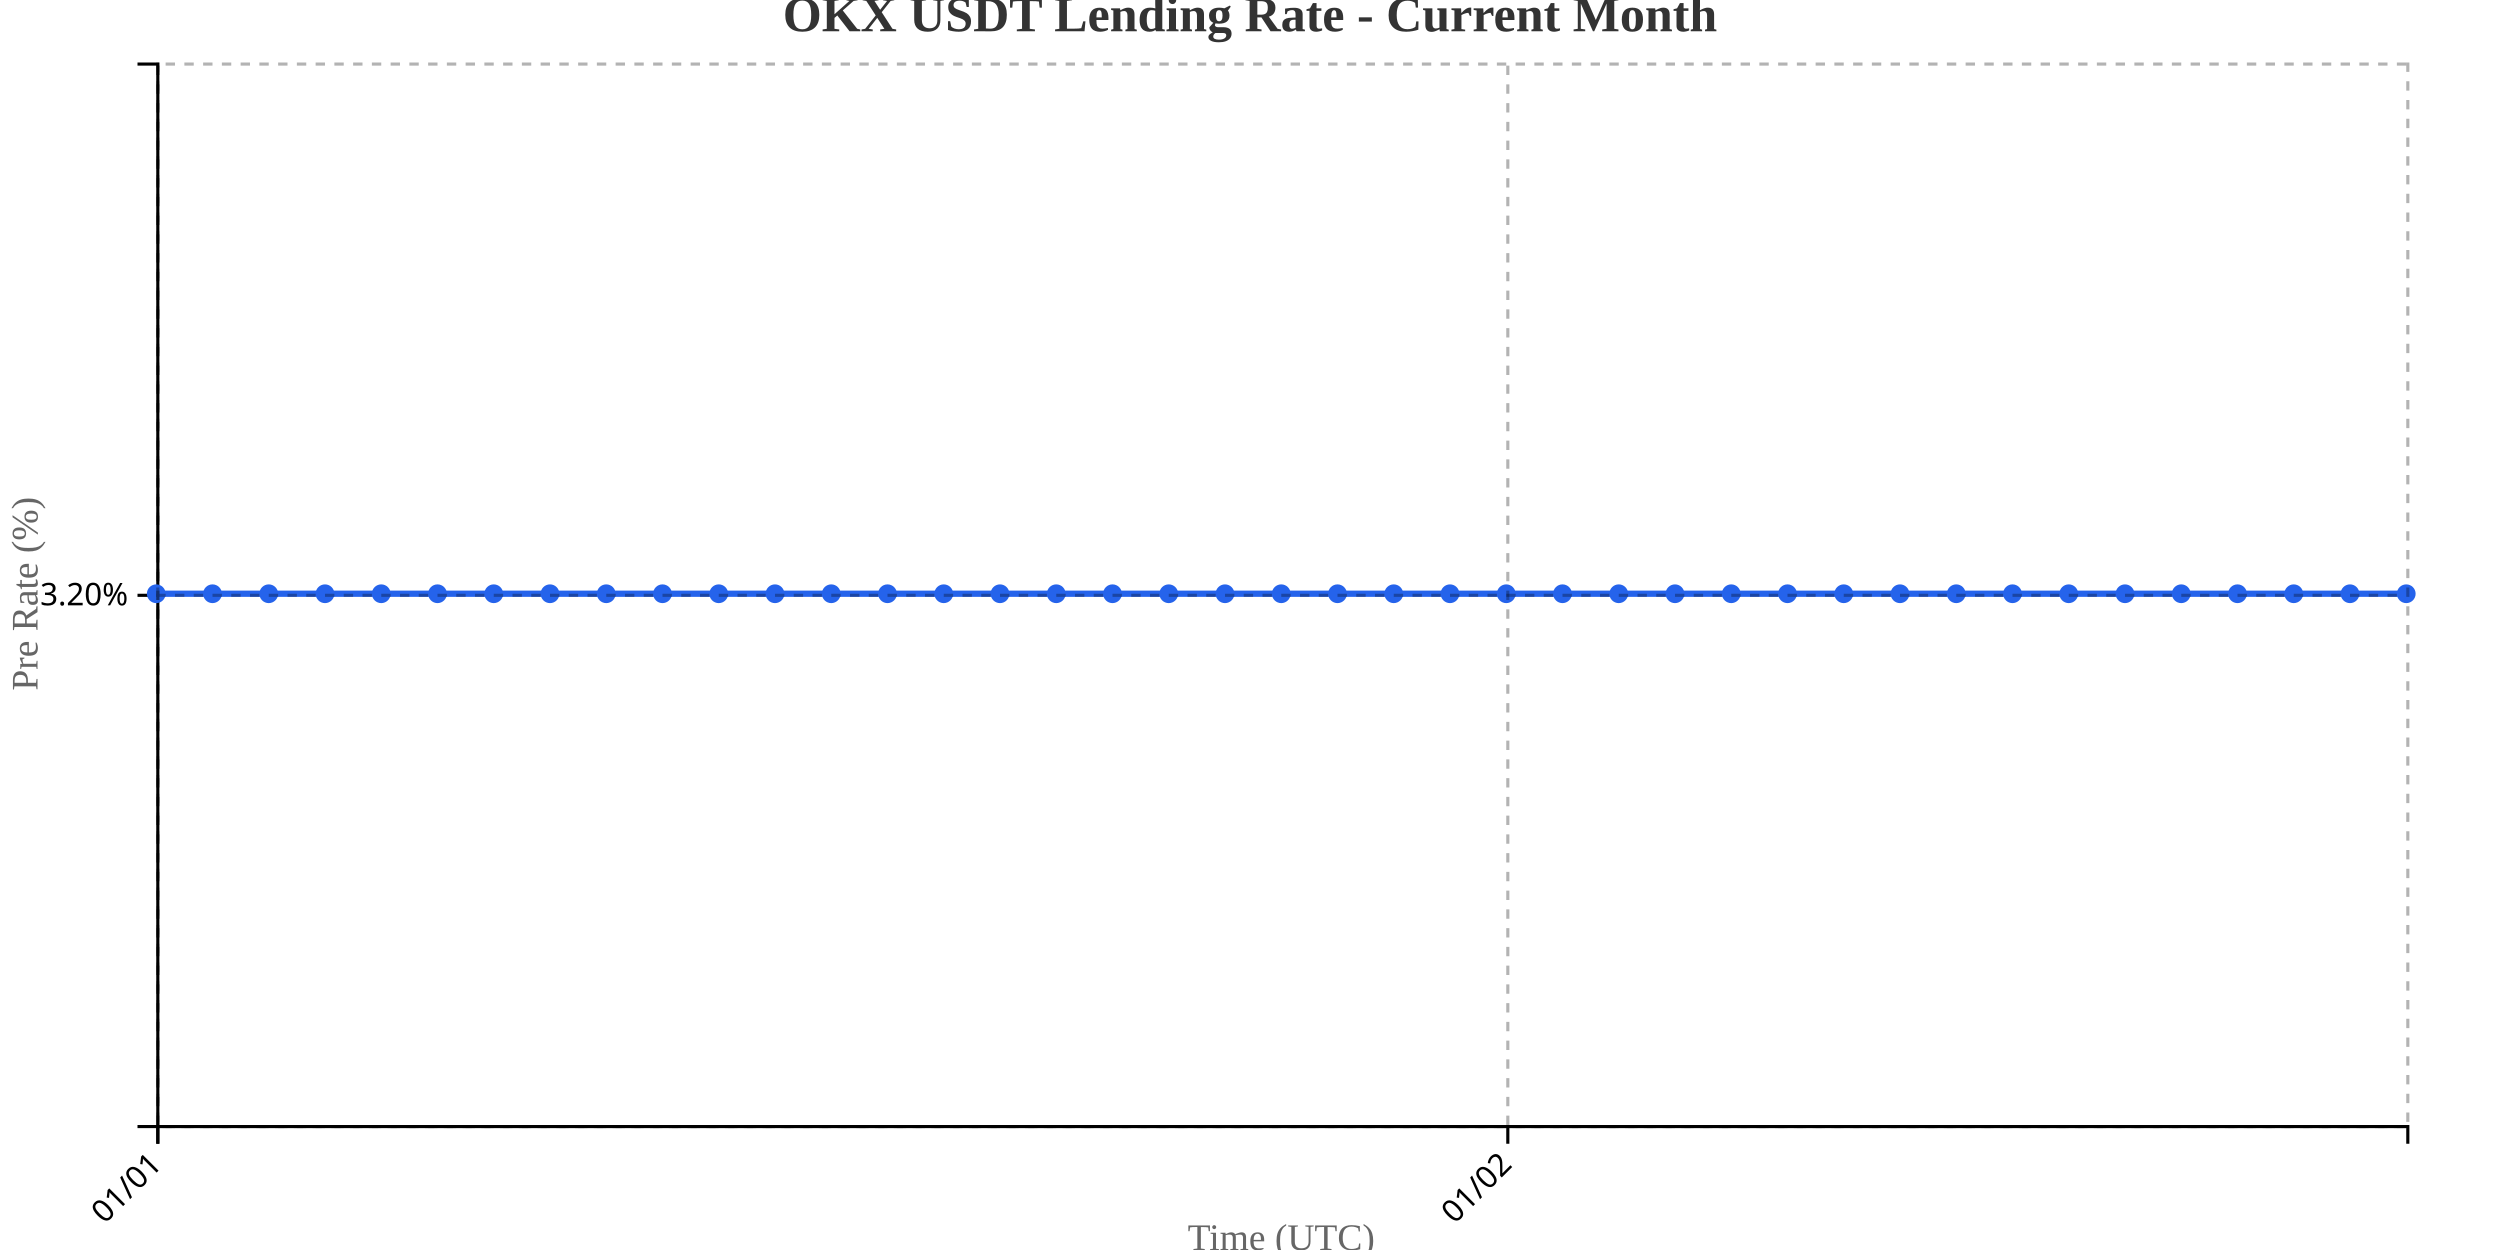
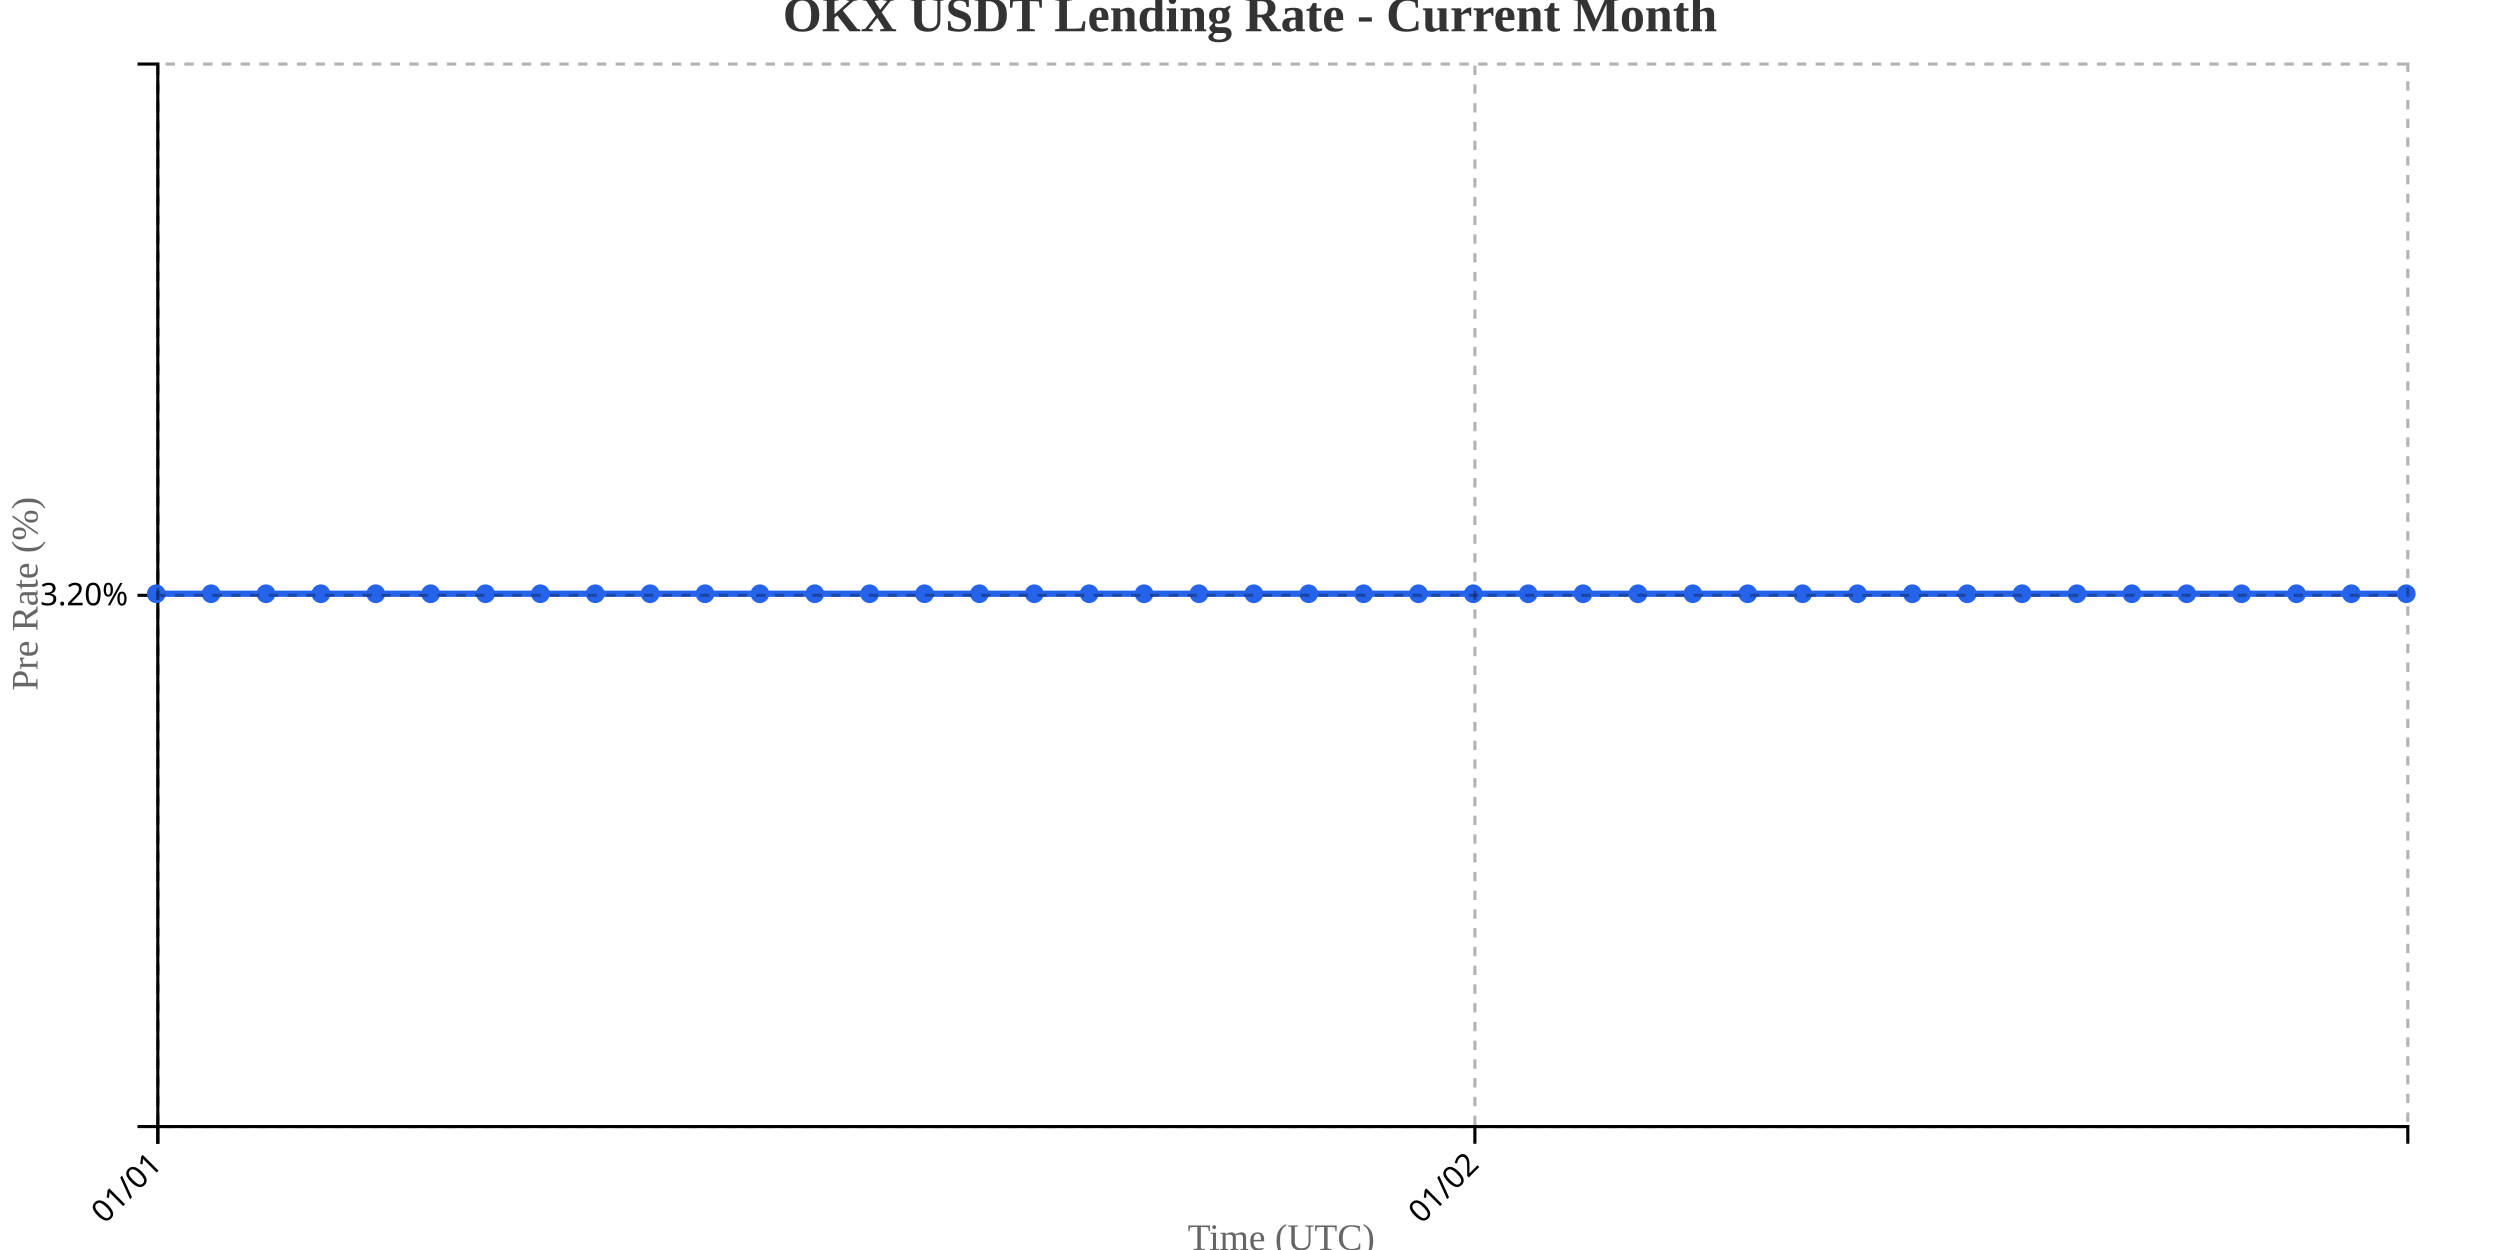
<svg xmlns="http://www.w3.org/2000/svg" width="800" height="400">
  <g transform="translate(50,20)">
    <g transform="translate(0,340)" fill="none" font-size="10" font-family="sans-serif" text-anchor="middle">
      <path class="domain" stroke="currentColor" d="M0.5,6V0.5H720.5V6" />
      <g class="tick" opacity="1" transform="translate(0.5,0)">
        <line stroke="currentColor" y2="6" />
        <text fill="currentColor" y="9" dy=".15em" style="text-anchor: end;" dx="-.8em" transform="rotate(-45)">01/01</text>
      </g>
-       <g class="tick" opacity="1" transform="translate(432.5,0)">
+       <g class="tick" opacity="1" transform="translate(421.9634,0)">
        <line stroke="currentColor" y2="6" />
        <text fill="currentColor" y="9" dy=".15em" style="text-anchor: end;" dx="-.8em" transform="rotate(-45)">01/02</text>
      </g>
    </g>
    <g fill="none" font-size="10" font-family="sans-serif" text-anchor="end">
      <path class="domain" stroke="currentColor" d="M-6,340.5H0.5V0.5H-6" />
      <g class="tick" opacity="1" transform="translate(0,170.5)">
        <line stroke="currentColor" x2="-6" />
        <text fill="currentColor" x="-9" dy="0.32em">3.20%</text>
      </g>
    </g>
    <text transform="rotate(-90)" y="-50" x="-170" dy="1em" style="text-anchor: middle; font-size: 12px; fill: #666;">Pre Rate (%)</text>
    <text transform="translate(360, 380)" style="text-anchor: middle; font-size: 12px; fill: #666;">Time (UTC)</text>
-     <path fill="none" stroke="#2563eb" stroke-width="2" d="M0,170C6,170,12,170,18,170C24,170,30,170,36,170C42,170,48,170,54,170C60,170,66,170,72,170C78,170,84,170,90,170C96,170,102,170,108,170C114,170,120,170,126,170C132,170,138,170,144,170C150,170,156,170,162,170C168,170,174,170,180,170C186,170,192,170,198,170C204,170,210,170,216,170C222,170,228,170,234,170C240,170,246,170,252,170C258,170,264,170,270,170C276,170,282,170,288,170C294,170,300,170,306,170C312,170,318,170,324,170C330,170,336,170,342,170C348,170,354,170,360,170C366,170,372,170,378,170C384,170,390,170,396,170C402,170,408,170,414,170C420,170,426,170,432,170C438,170,444,170,450,170C456,170,462,170,468,170C474,170,480,170,486,170C492,170,498,170,504,170C510,170,516,170,522,170C528,170,534,170,540,170C546,170,552,170,558,170C564,170,570,170,576,170C582,170,588,170,594,170C600,170,606,170,612,170C618,170,624,170,630,170C636,170,642,170,648,170C654,170,660,170,666,170C672,170,678,170,684,170C690,170,696,170,702,170C708,170,714,170,720,170" />
+     <path fill="none" stroke="#2563eb" stroke-width="2" d="M0,170C5.854,170,11.707,170,17.561,170C23.415,170,29.268,170,35.122,170C40.976,170,46.829,170,52.683,170C58.537,170,64.39,170,70.244,170C76.098,170,81.951,170,87.805,170C93.659,170,99.512,170,105.366,170C111.22,170,117.073,170,122.927,170C128.78,170,134.634,170,140.488,170C146.341,170,152.195,170,158.049,170C163.902,170,169.756,170,175.61,170C181.463,170,187.317,170,193.171,170C199.024,170,204.878,170,210.732,170C216.585,170,222.439,170,228.293,170C234.146,170,240,170,245.854,170C251.707,170,257.561,170,263.415,170C269.268,170,275.122,170,280.976,170C286.829,170,292.683,170,298.537,170C304.39,170,310.244,170,316.098,170C321.951,170,327.805,170,333.659,170C339.512,170,345.366,170,351.22,170C357.073,170,362.927,170,368.78,170C374.634,170,380.488,170,386.341,170C392.195,170,398.049,170,403.902,170C409.756,170,415.61,170,421.463,170C427.317,170,433.171,170,439.024,170C444.878,170,450.732,170,456.585,170C462.439,170,468.293,170,474.146,170C480,170,485.854,170,491.707,170C497.561,170,503.415,170,509.268,170C515.122,170,520.976,170,526.829,170C532.683,170,538.537,170,544.39,170C550.244,170,556.098,170,561.951,170C567.805,170,573.659,170,579.512,170C585.366,170,591.22,170,597.073,170C602.927,170,608.78,170,614.634,170C620.488,170,626.341,170,632.195,170C638.049,170,643.902,170,649.756,170C655.61,170,661.463,170,667.317,170C673.171,170,679.024,170,684.878,170C690.732,170,696.585,170,702.439,170C708.293,170,714.146,170,720,170" />
    <circle class="dot" cx="0" cy="170" r="3" fill="#2563eb" />
-     <circle class="dot" cx="18" cy="170" r="3" fill="#2563eb" />
-     <circle class="dot" cx="36" cy="170" r="3" fill="#2563eb" />
-     <circle class="dot" cx="54" cy="170" r="3" fill="#2563eb" />
-     <circle class="dot" cx="72" cy="170" r="3" fill="#2563eb" />
-     <circle class="dot" cx="90" cy="170" r="3" fill="#2563eb" />
-     <circle class="dot" cx="108" cy="170" r="3" fill="#2563eb" />
-     <circle class="dot" cx="126" cy="170" r="3" fill="#2563eb" />
-     <circle class="dot" cx="144" cy="170" r="3" fill="#2563eb" />
-     <circle class="dot" cx="162" cy="170" r="3" fill="#2563eb" />
-     <circle class="dot" cx="180" cy="170" r="3" fill="#2563eb" />
-     <circle class="dot" cx="198" cy="170" r="3" fill="#2563eb" />
-     <circle class="dot" cx="216" cy="170" r="3" fill="#2563eb" />
-     <circle class="dot" cx="234" cy="170" r="3" fill="#2563eb" />
-     <circle class="dot" cx="252" cy="170" r="3" fill="#2563eb" />
-     <circle class="dot" cx="270" cy="170" r="3" fill="#2563eb" />
-     <circle class="dot" cx="288" cy="170" r="3" fill="#2563eb" />
-     <circle class="dot" cx="306" cy="170" r="3" fill="#2563eb" />
-     <circle class="dot" cx="324" cy="170" r="3" fill="#2563eb" />
-     <circle class="dot" cx="342" cy="170" r="3" fill="#2563eb" />
-     <circle class="dot" cx="360" cy="170" r="3" fill="#2563eb" />
-     <circle class="dot" cx="378" cy="170" r="3" fill="#2563eb" />
-     <circle class="dot" cx="396" cy="170" r="3" fill="#2563eb" />
-     <circle class="dot" cx="414" cy="170" r="3" fill="#2563eb" />
-     <circle class="dot" cx="432" cy="170" r="3" fill="#2563eb" />
-     <circle class="dot" cx="450" cy="170" r="3" fill="#2563eb" />
-     <circle class="dot" cx="468" cy="170" r="3" fill="#2563eb" />
-     <circle class="dot" cx="486" cy="170" r="3" fill="#2563eb" />
-     <circle class="dot" cx="504" cy="170" r="3" fill="#2563eb" />
-     <circle class="dot" cx="522" cy="170" r="3" fill="#2563eb" />
-     <circle class="dot" cx="540" cy="170" r="3" fill="#2563eb" />
-     <circle class="dot" cx="558" cy="170" r="3" fill="#2563eb" />
-     <circle class="dot" cx="576" cy="170" r="3" fill="#2563eb" />
-     <circle class="dot" cx="594" cy="170" r="3" fill="#2563eb" />
-     <circle class="dot" cx="612" cy="170" r="3" fill="#2563eb" />
-     <circle class="dot" cx="630" cy="170" r="3" fill="#2563eb" />
-     <circle class="dot" cx="648" cy="170" r="3" fill="#2563eb" />
-     <circle class="dot" cx="666" cy="170" r="3" fill="#2563eb" />
-     <circle class="dot" cx="684" cy="170" r="3" fill="#2563eb" />
-     <circle class="dot" cx="702" cy="170" r="3" fill="#2563eb" />
+     <circle class="dot" cx="17.561" cy="170" r="3" fill="#2563eb" />
+     <circle class="dot" cx="35.122" cy="170" r="3" fill="#2563eb" />
+     <circle class="dot" cx="52.683" cy="170" r="3" fill="#2563eb" />
+     <circle class="dot" cx="70.244" cy="170" r="3" fill="#2563eb" />
+     <circle class="dot" cx="87.805" cy="170" r="3" fill="#2563eb" />
+     <circle class="dot" cx="105.366" cy="170" r="3" fill="#2563eb" />
+     <circle class="dot" cx="122.927" cy="170" r="3" fill="#2563eb" />
+     <circle class="dot" cx="140.488" cy="170" r="3" fill="#2563eb" />
+     <circle class="dot" cx="158.049" cy="170" r="3" fill="#2563eb" />
+     <circle class="dot" cx="175.61" cy="170" r="3" fill="#2563eb" />
+     <circle class="dot" cx="193.171" cy="170" r="3" fill="#2563eb" />
+     <circle class="dot" cx="210.732" cy="170" r="3" fill="#2563eb" />
+     <circle class="dot" cx="228.293" cy="170" r="3" fill="#2563eb" />
+     <circle class="dot" cx="245.854" cy="170" r="3" fill="#2563eb" />
+     <circle class="dot" cx="263.415" cy="170" r="3" fill="#2563eb" />
+     <circle class="dot" cx="280.976" cy="170" r="3" fill="#2563eb" />
+     <circle class="dot" cx="298.537" cy="170" r="3" fill="#2563eb" />
+     <circle class="dot" cx="316.098" cy="170" r="3" fill="#2563eb" />
+     <circle class="dot" cx="333.659" cy="170" r="3" fill="#2563eb" />
+     <circle class="dot" cx="351.22" cy="170" r="3" fill="#2563eb" />
+     <circle class="dot" cx="368.78" cy="170" r="3" fill="#2563eb" />
+     <circle class="dot" cx="386.341" cy="170" r="3" fill="#2563eb" />
+     <circle class="dot" cx="403.902" cy="170" r="3" fill="#2563eb" />
+     <circle class="dot" cx="421.463" cy="170" r="3" fill="#2563eb" />
+     <circle class="dot" cx="439.024" cy="170" r="3" fill="#2563eb" />
+     <circle class="dot" cx="456.585" cy="170" r="3" fill="#2563eb" />
+     <circle class="dot" cx="474.146" cy="170" r="3" fill="#2563eb" />
+     <circle class="dot" cx="491.707" cy="170" r="3" fill="#2563eb" />
+     <circle class="dot" cx="509.268" cy="170" r="3" fill="#2563eb" />
+     <circle class="dot" cx="526.829" cy="170" r="3" fill="#2563eb" />
+     <circle class="dot" cx="544.39" cy="170" r="3" fill="#2563eb" />
+     <circle class="dot" cx="561.951" cy="170" r="3" fill="#2563eb" />
+     <circle class="dot" cx="579.512" cy="170" r="3" fill="#2563eb" />
+     <circle class="dot" cx="597.073" cy="170" r="3" fill="#2563eb" />
+     <circle class="dot" cx="614.634" cy="170" r="3" fill="#2563eb" />
+     <circle class="dot" cx="632.195" cy="170" r="3" fill="#2563eb" />
+     <circle class="dot" cx="649.756" cy="170" r="3" fill="#2563eb" />
+     <circle class="dot" cx="667.317" cy="170" r="3" fill="#2563eb" />
+     <circle class="dot" cx="684.878" cy="170" r="3" fill="#2563eb" />
+     <circle class="dot" cx="702.439" cy="170" r="3" fill="#2563eb" />
    <circle class="dot" cx="720" cy="170" r="3" fill="#2563eb" />
    <g class="grid" transform="translate(0,340)" fill="none" font-size="10" font-family="sans-serif" text-anchor="middle" style="stroke-dasharray: 3,3; opacity: 0.3;">
      <path class="domain" stroke="currentColor" d="M0.5,-340V0.5H720.5V-340" />
      <g class="tick" opacity="1" transform="translate(0.5,0)">
        <line stroke="currentColor" y2="-340" />
        <text fill="currentColor" y="3" dy="0.71em" />
      </g>
-       <g class="tick" opacity="1" transform="translate(432.5,0)">
+       <g class="tick" opacity="1" transform="translate(421.9634,0)">
        <line stroke="currentColor" y2="-340" />
        <text fill="currentColor" y="3" dy="0.71em" />
      </g>
    </g>
    <g class="grid" fill="none" font-size="10" font-family="sans-serif" text-anchor="end" style="stroke-dasharray: 3,3; opacity: 0.3;">
      <path class="domain" stroke="currentColor" d="M720,340.5H0.5V0.5H720" />
      <g class="tick" opacity="1" transform="translate(0,170.5)">
        <line stroke="currentColor" x2="720" />
        <text fill="currentColor" x="-3" dy="0.32em" />
      </g>
    </g>
  </g>
  <text x="400" y="10" text-anchor="middle" style="font-size: 16px; font-weight: bold; fill: #333;">OKX USDT Lending Rate - Current Month</text>
</svg>
